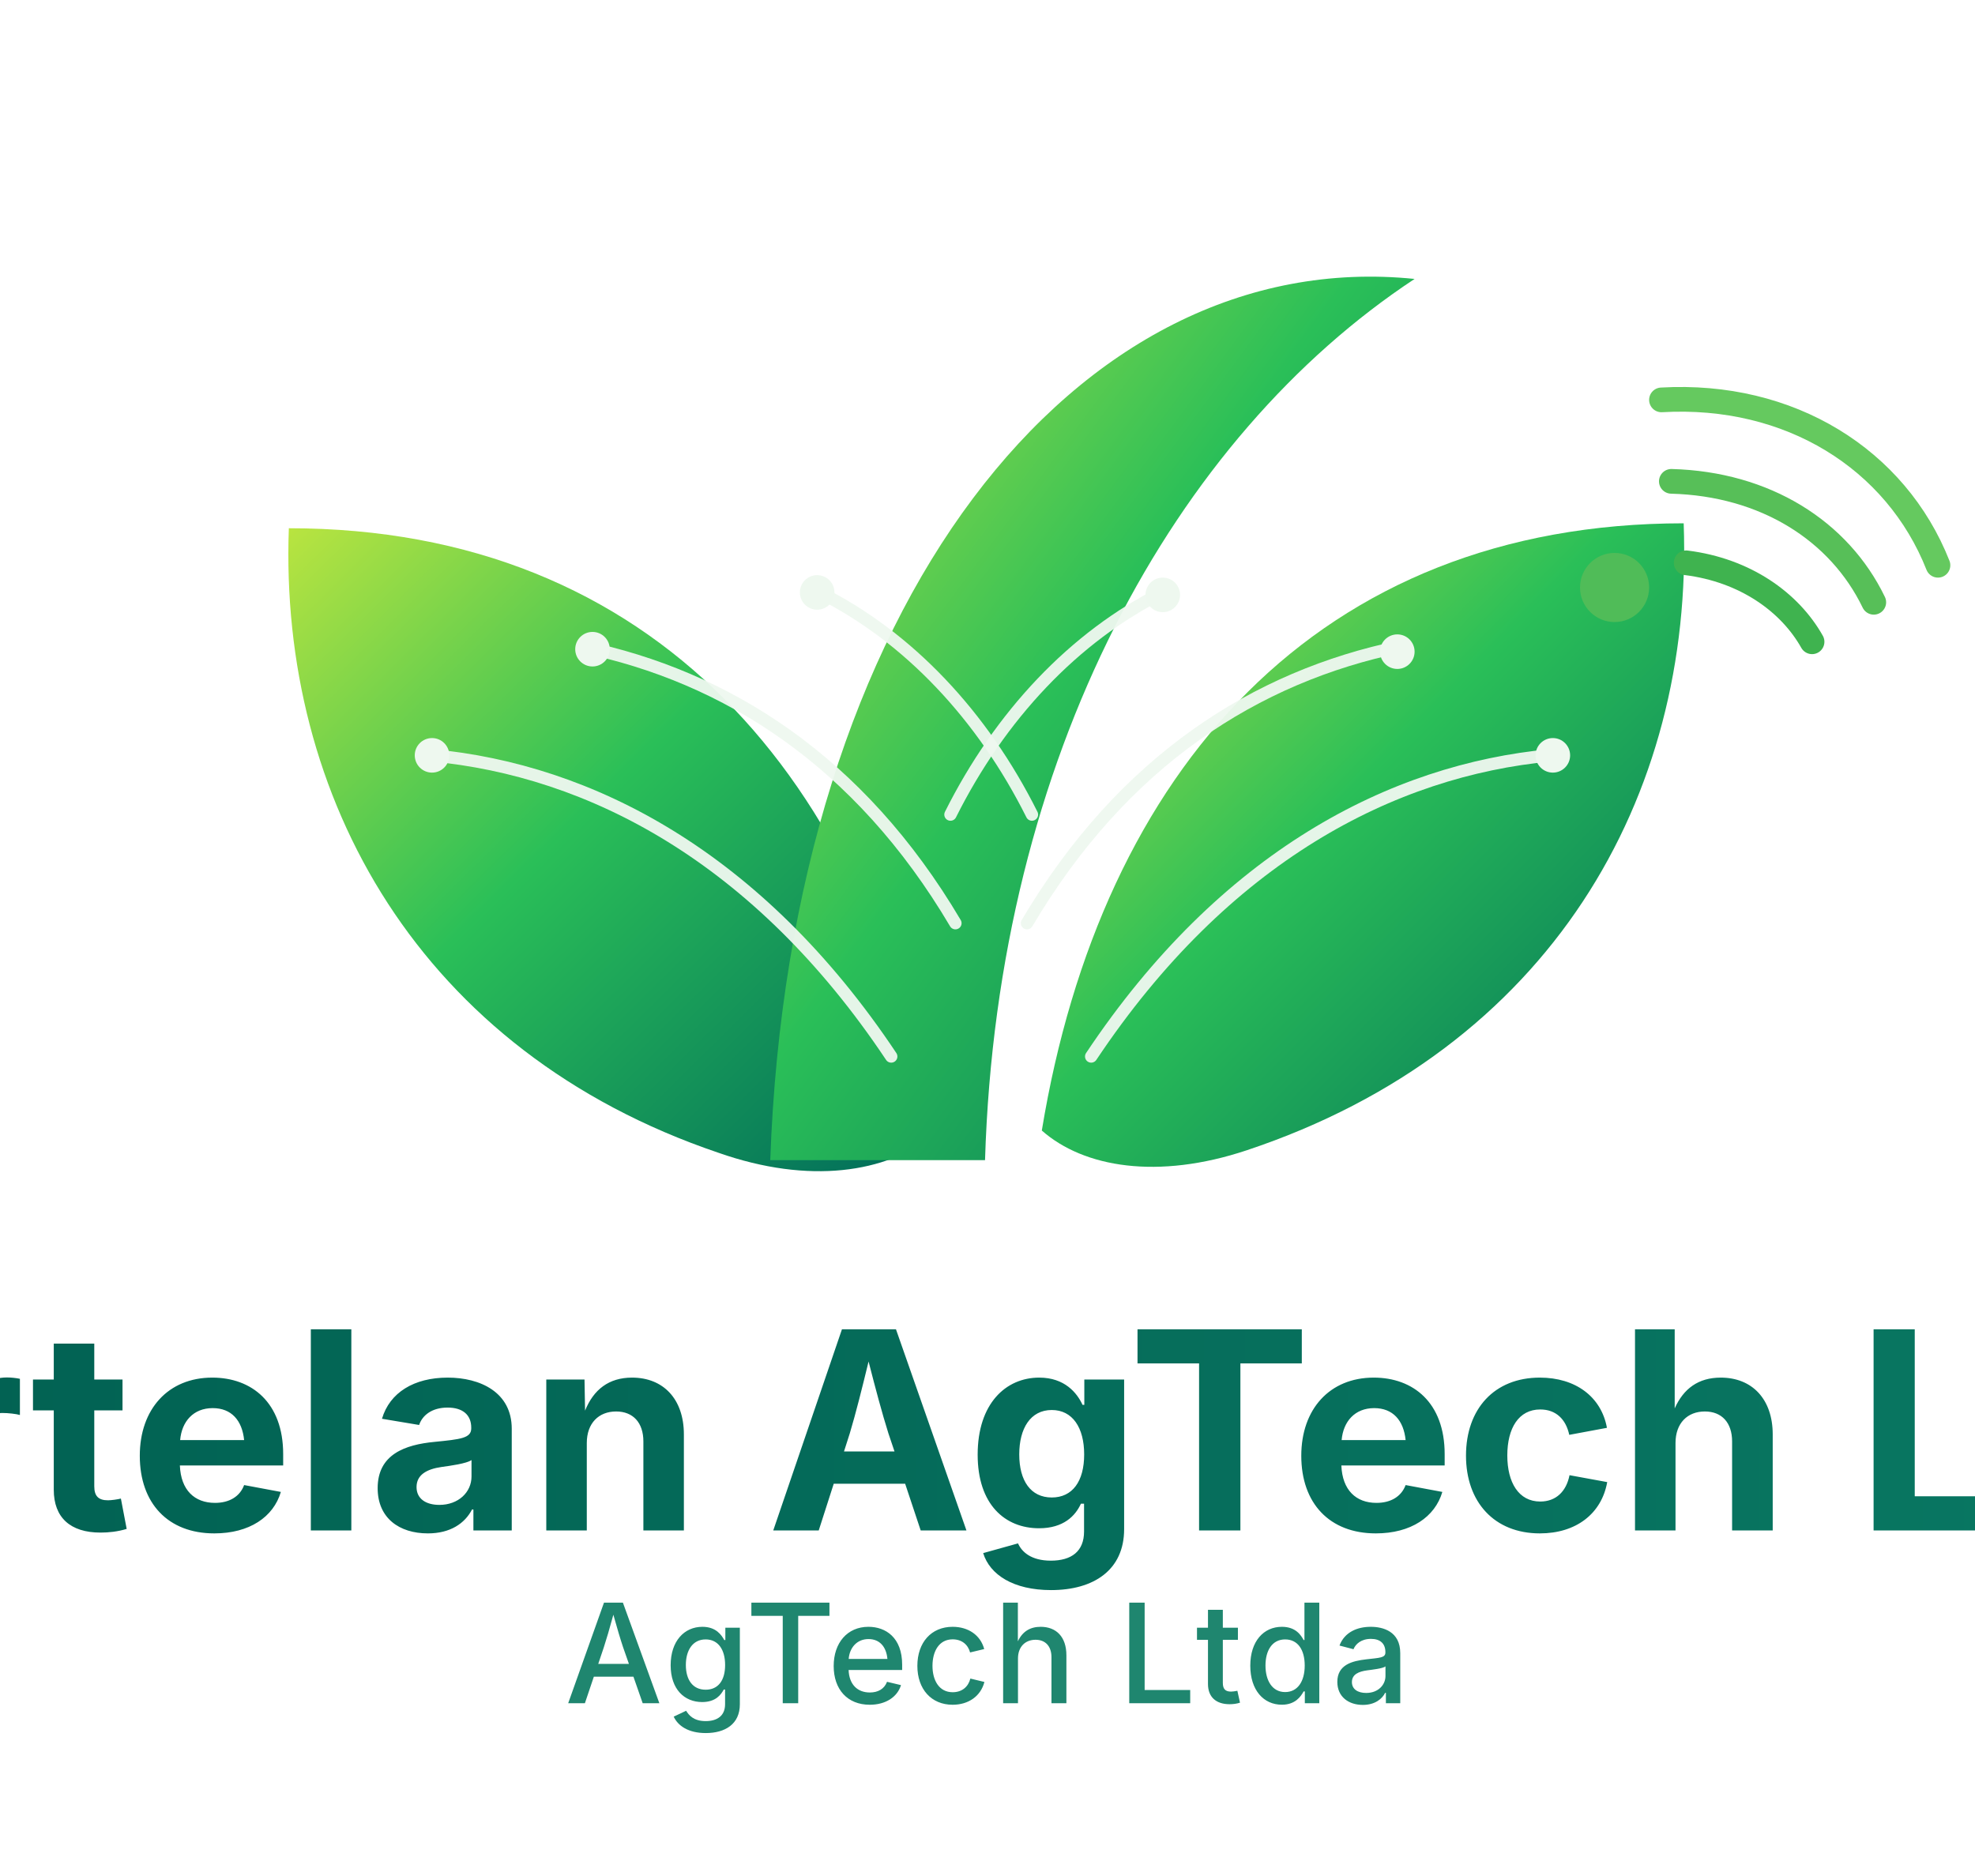
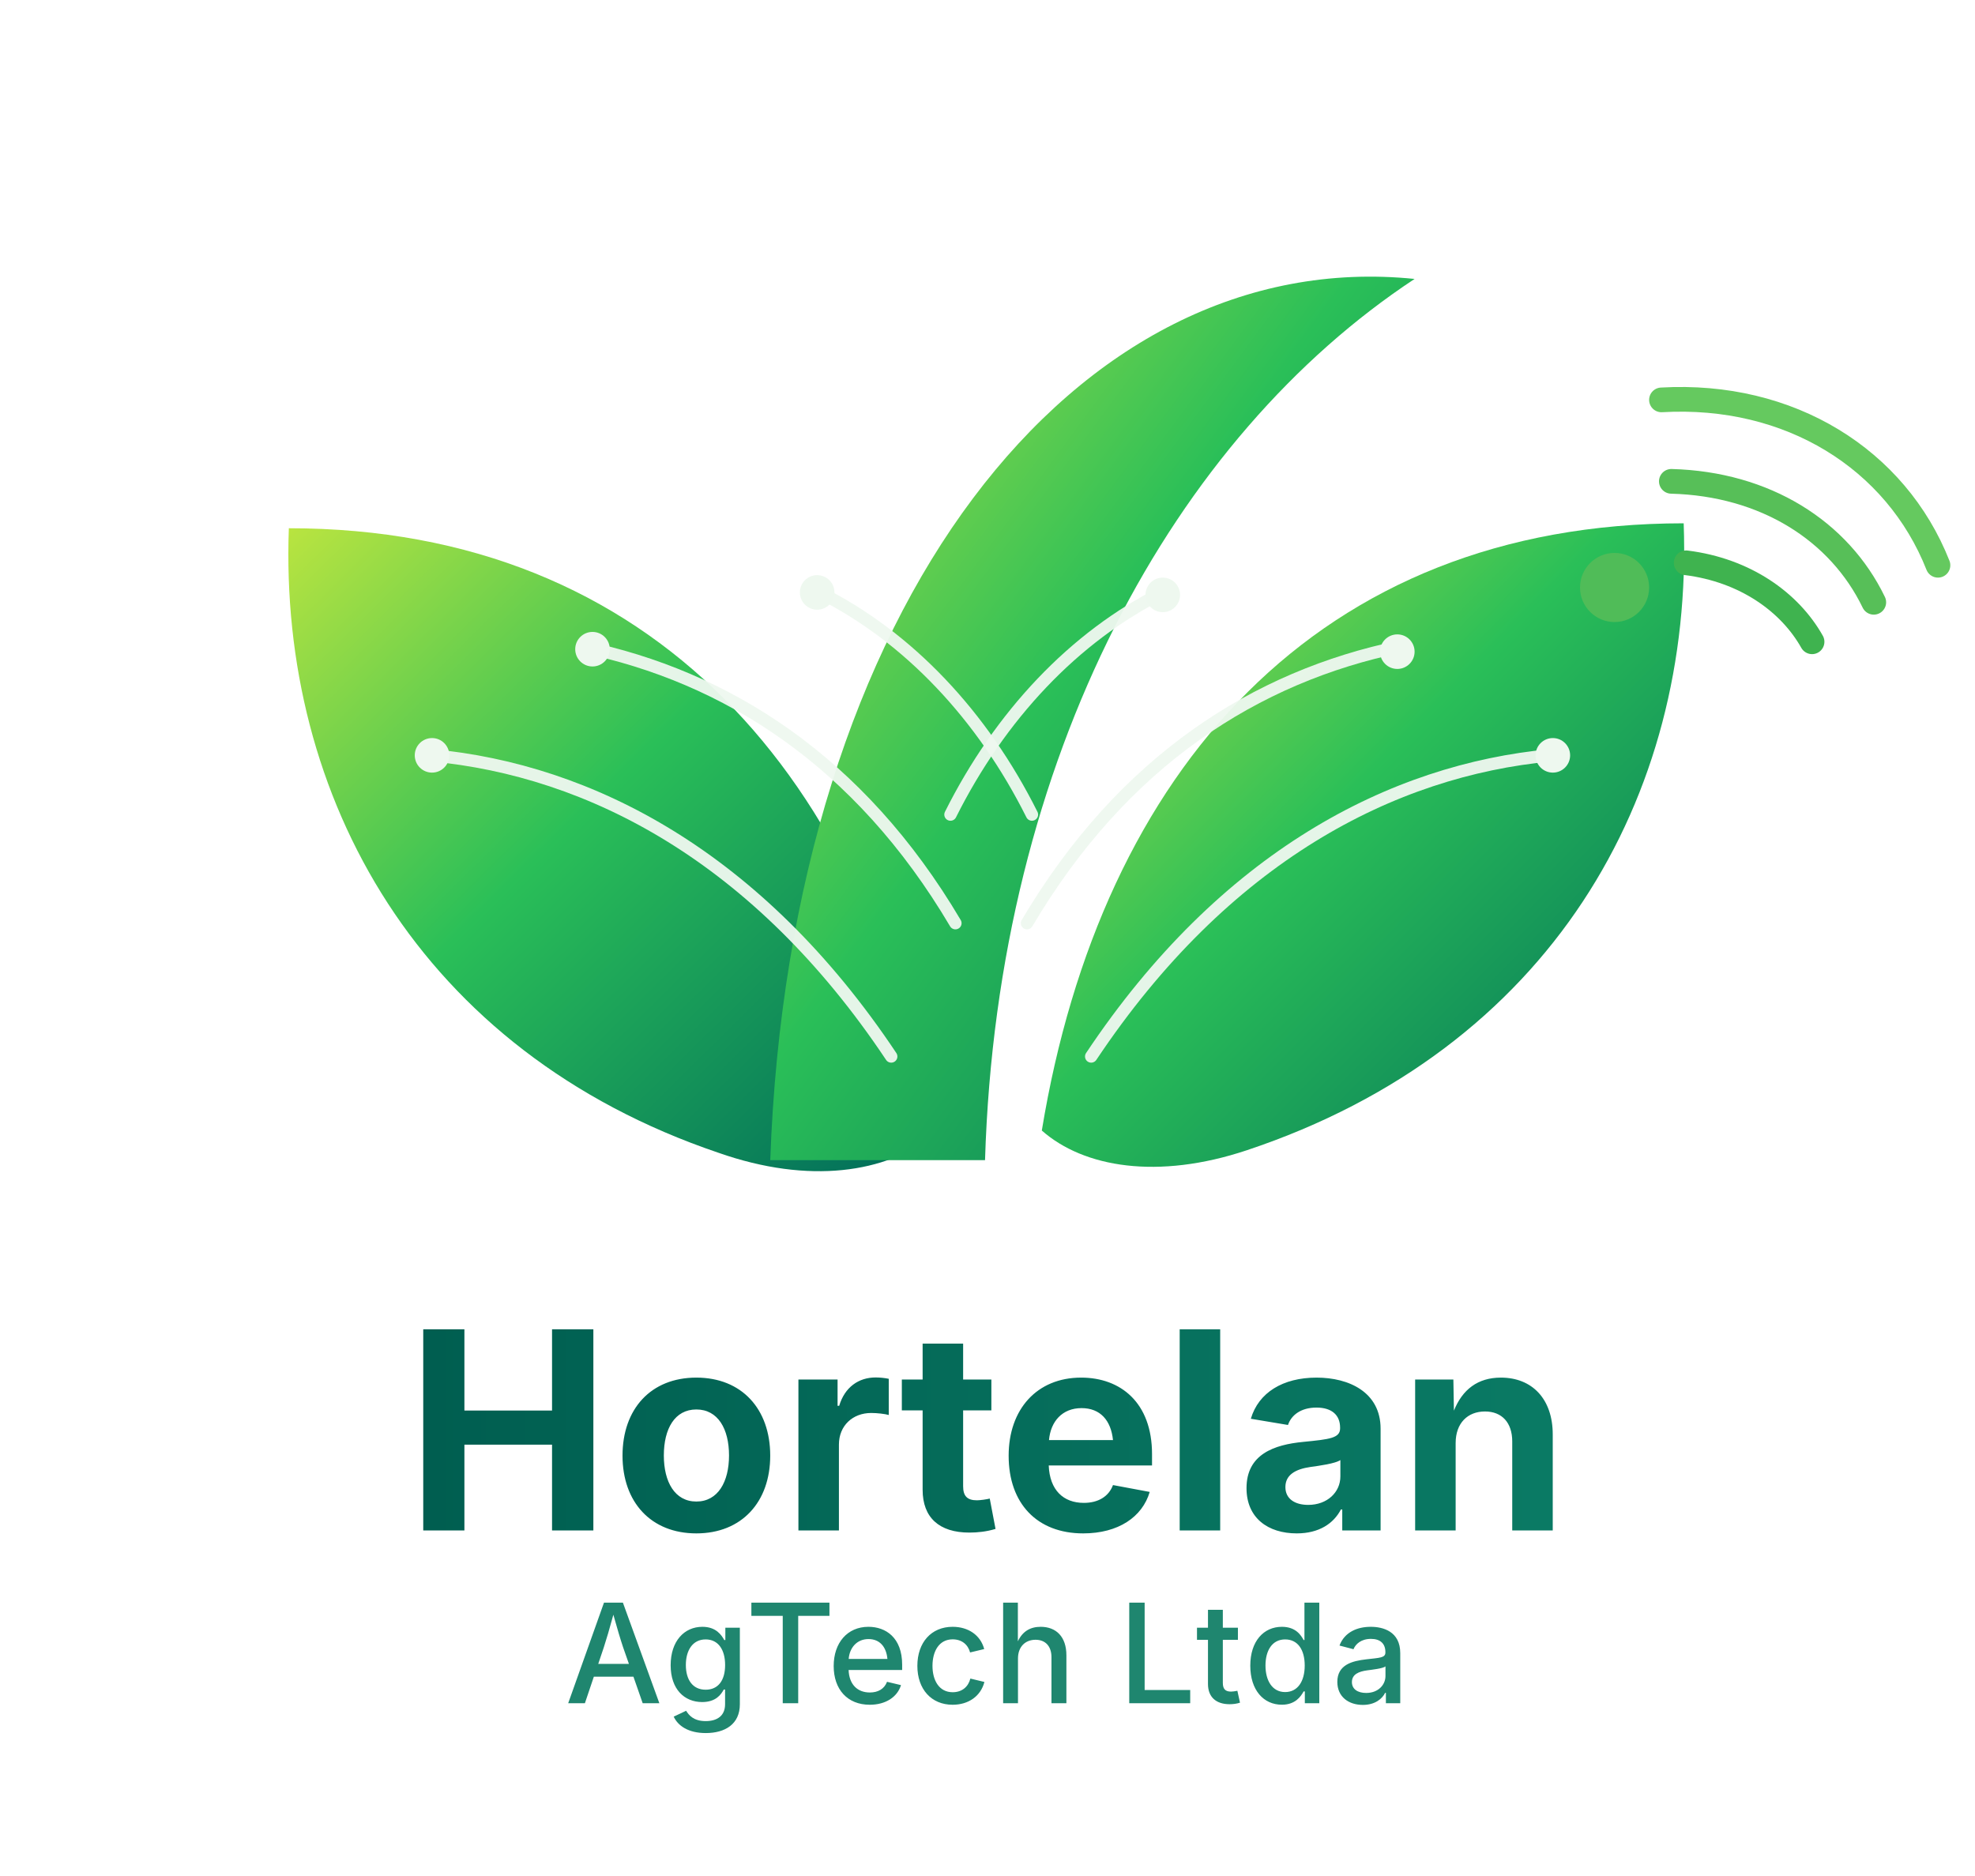
<svg xmlns="http://www.w3.org/2000/svg" viewBox="0 0 800 760" role="img" aria-labelledby="title desc">
  <defs>
    <linearGradient id="leafGradient" x1="0%" y1="0%" x2="100%" y2="100%">
      <stop offset="0%" stop-color="#B9E440" />
      <stop offset="45%" stop-color="#2ABF58" />
      <stop offset="100%" stop-color="#006A5A" />
    </linearGradient>
    <linearGradient id="textGradient" x1="0%" y1="0%" x2="100%" y2="0%">
      <stop offset="0%" stop-color="#005E50" />
      <stop offset="100%" stop-color="#0A7A64" />
    </linearGradient>
    <style>
      .trace { fill: none; stroke: #eef8ef; stroke-width: 5; stroke-linecap: round; stroke-linejoin: round; opacity: 0.95; }
      .node { fill: #eef8ef; }
      .tagline { font: 500 56px "Inter", "Segoe UI", Arial, sans-serif; letter-spacing: 1px; fill: #1f866f; }
      .brand { font: 700 112px "Inter", "Segoe UI", Arial, sans-serif; fill: url(#textGradient); }
    </style>
  </defs>
  <g transform="translate(30 20)">
    <path fill="url(#leafGradient)" d="M348 440c-26-144-113-246-261-246-4 109 53 212 174 253 37 13 68 8 87-7z" />
    <path fill="url(#leafGradient)" d="M392 438c24-146 112-246 260-246 4 111-54 213-177 254-36 12-66 7-83-8z" />
    <path fill="url(#leafGradient)" d="M369 450c5-164 77-293 174-357-137-14-253 132-261 357h87z" />
    <path class="trace" d="M145 286c64 6 132 41 186 122" />
    <path class="trace" d="M206 242c58 12 112 46 151 112" />
    <path class="trace" d="M302 220c36 18 66 50 86 90" />
    <path class="trace" d="M598 286c-64 6-132 41-186 122" />
    <path class="trace" d="M537 242c-58 12-112 46-151 112" />
    <path class="trace" d="M441 220c-36 18-66 50-86 90" />
    <circle class="node" cx="210" cy="243" r="7" />
    <circle class="node" cx="301" cy="220" r="7" />
    <circle class="node" cx="145" cy="286" r="7" />
    <circle class="node" cx="536" cy="244" r="7" />
    <circle class="node" cx="599" cy="286" r="7" />
    <circle class="node" cx="441" cy="221" r="7" />
    <path d="M643 142c52-3 95 24 112 67" fill="none" stroke="#65c95f" stroke-width="10" stroke-linecap="round" />
    <path d="M647 175c38 1 68 20 82 49" fill="none" stroke="#57bf58" stroke-width="10" stroke-linecap="round" />
    <path d="M653 208c24 3 42 16 51 32" fill="none" stroke="#3fb34f" stroke-width="10" stroke-linecap="round" />
    <circle cx="624" cy="218" r="14" fill="#50bc58" />
  </g>
-   <text x="400" y="620" text-anchor="middle" class="brand">Hortelan AgTech Ltda</text>
+   <text x="400" y="620" text-anchor="middle" class="brand">Hortelan</text>
  <text x="400" y="690" text-anchor="middle" class="tagline">AgTech Ltda</text>
</svg>
